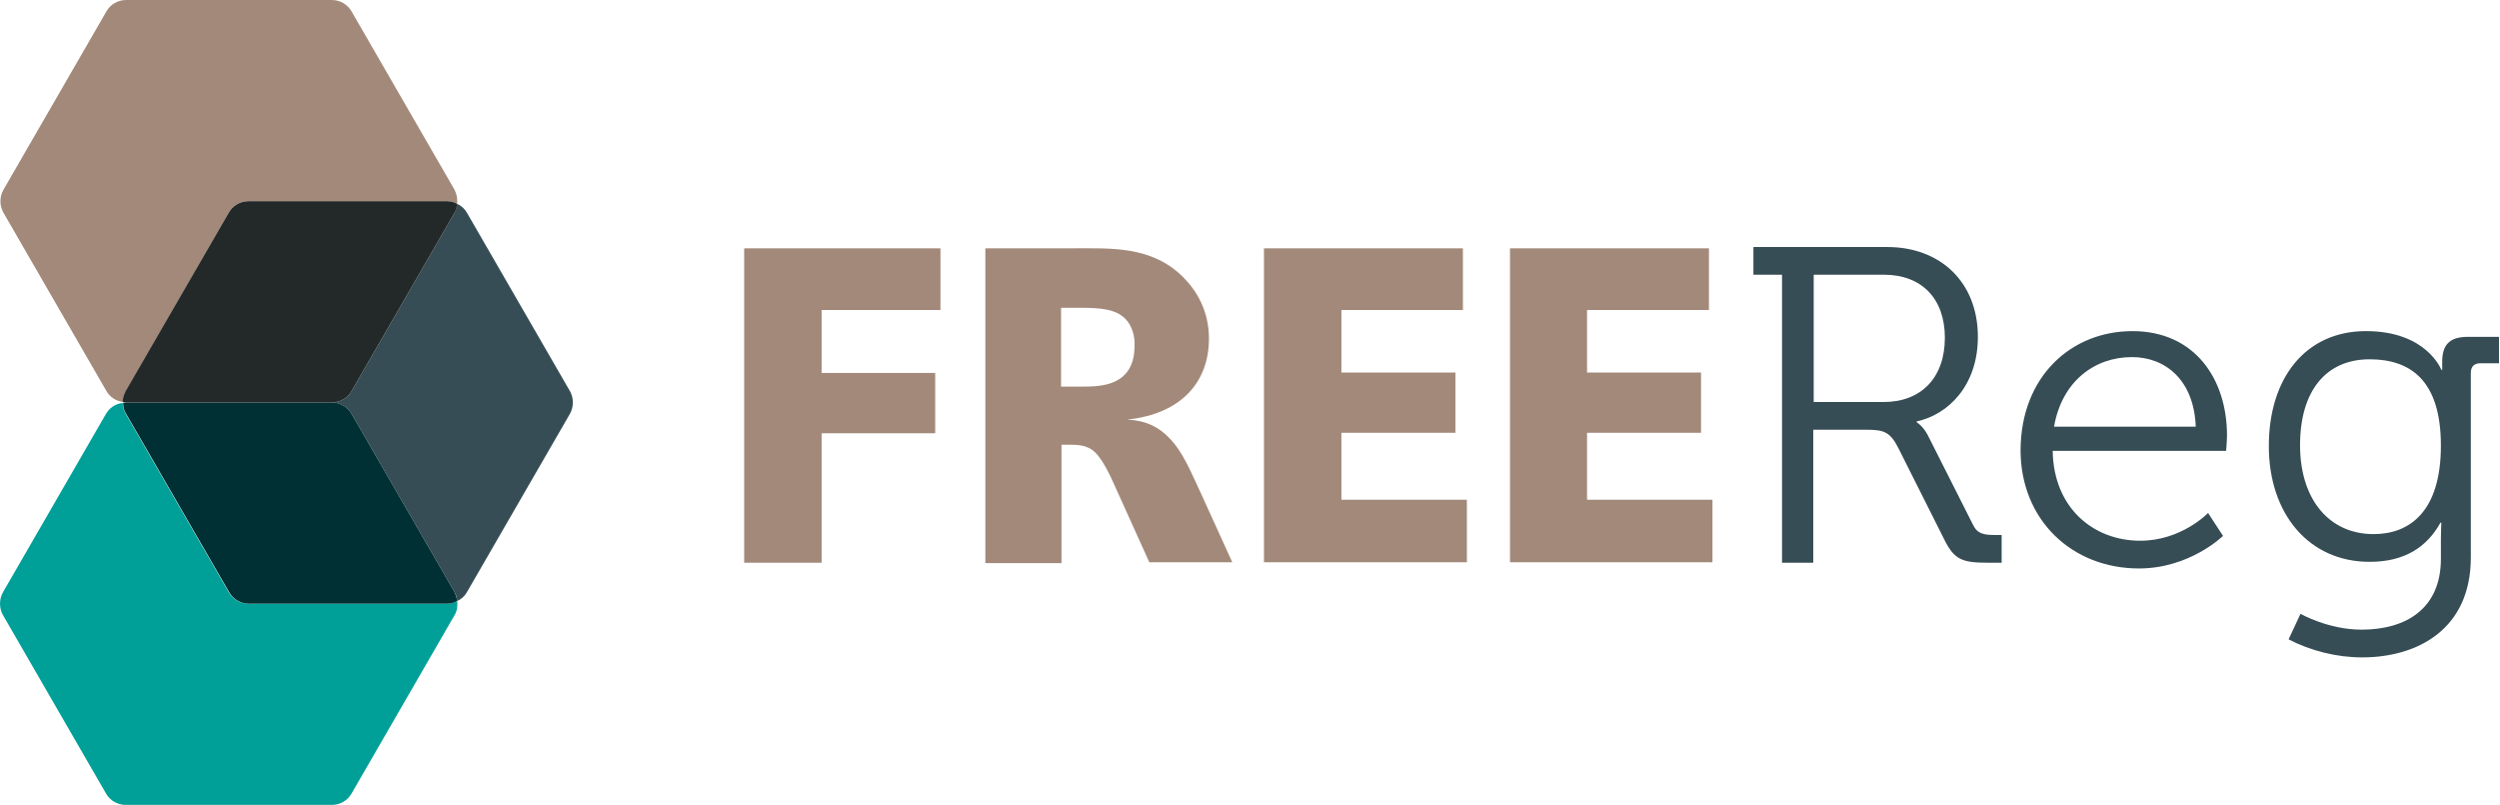
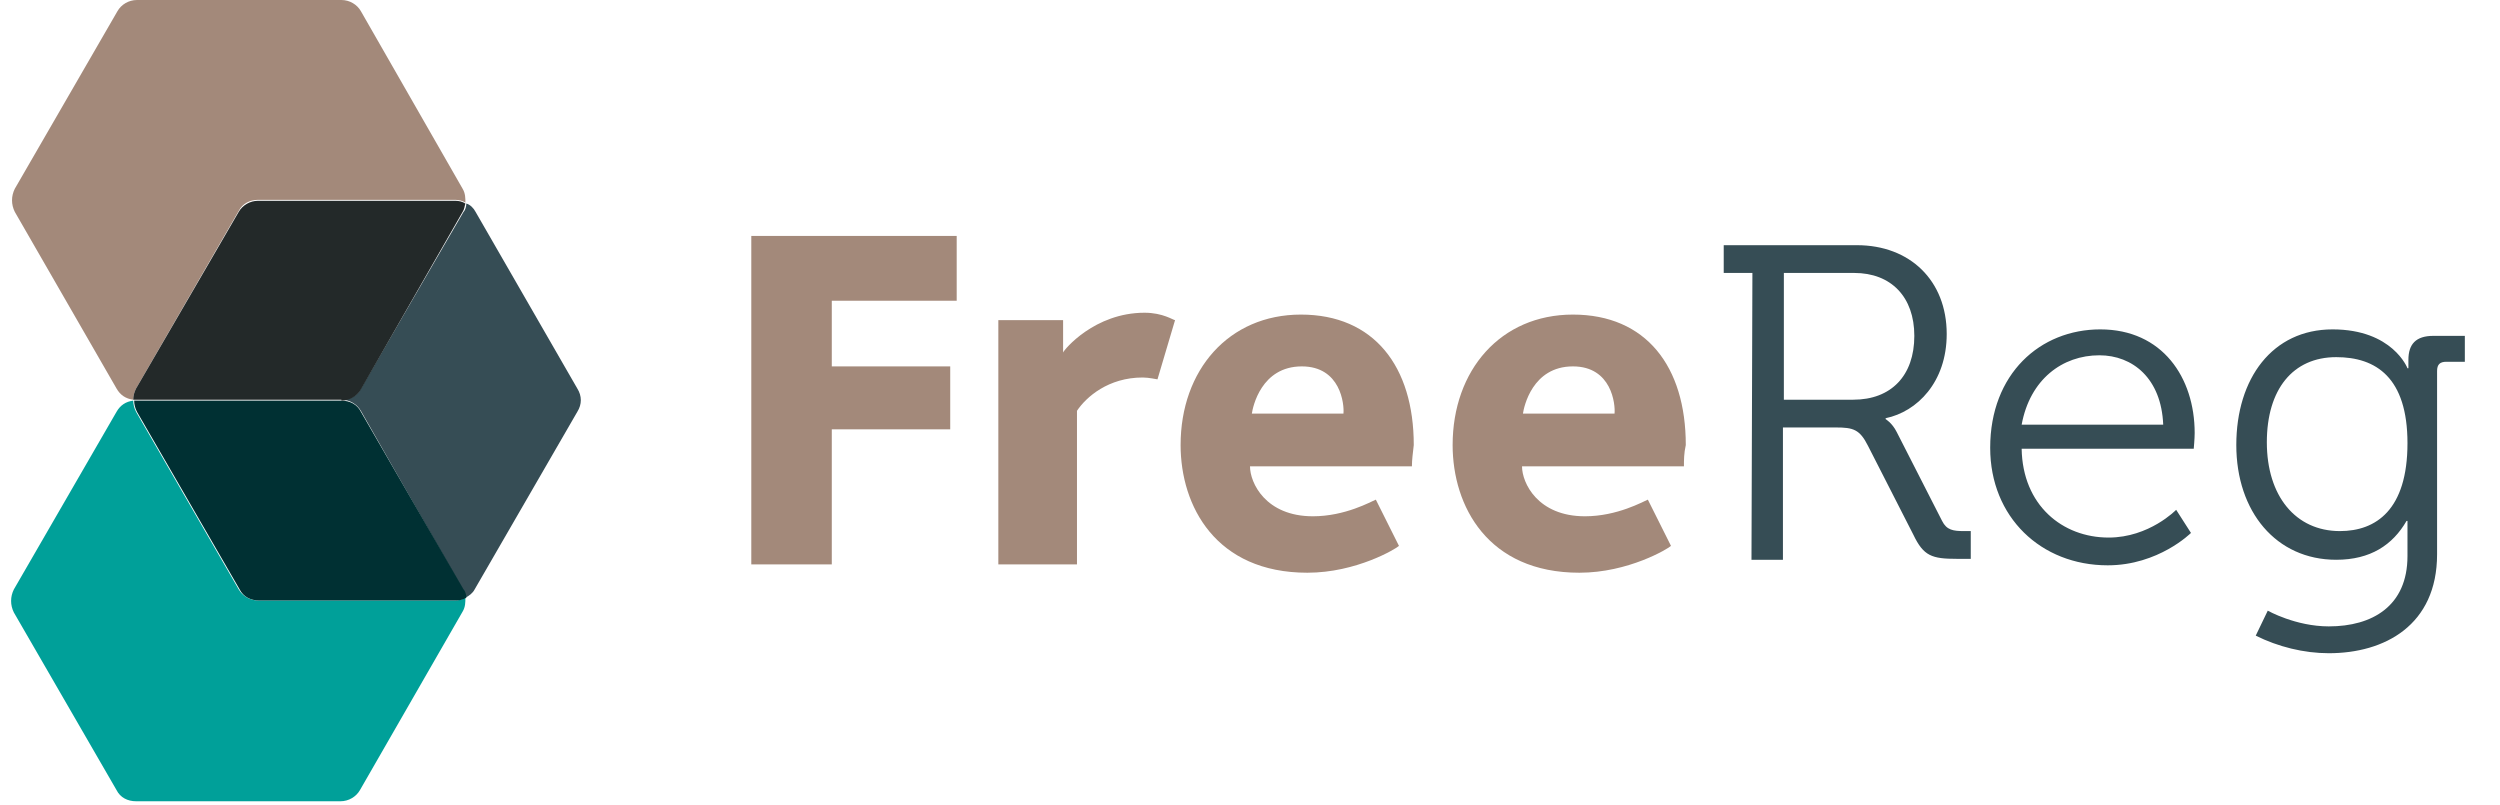
- <svg xmlns="http://www.w3.org/2000/svg" width="270.221" height="87" viewBox="0 0 270.221 87">
-   <path fill="#00A099" d="M26.878 65.25c-.904 0-1.713-.476-2.142-1.237L13.6 44.737c-.19-.38-.333-.76-.333-1.19-.76.095-1.428.524-1.81 1.19L.322 64.013c-.427.76-.427 1.713 0 2.475L11.46 85.763c.428.76 1.237 1.237 2.142 1.237h22.274c.904 0 1.713-.476 2.142-1.237l11.137-19.275c.286-.476.333-1 .286-1.523-.334.19-.715.286-1.096.286H26.878z" />
-   <path fill="#A3897A" d="M24.736 22.987c.428-.76 1.237-1.237 2.142-1.237h21.464c.38 0 .76.095 1.095.286.048-.524-.048-1.047-.286-1.523L38.016 1.237C37.587.477 36.777 0 35.873 0H13.647c-.904 0-1.713.476-2.142 1.237L.37 20.513c-.43.76-.43 1.713 0 2.475l11.136 19.275c.38.666 1.047 1.095 1.81 1.19 0-.428.094-.81.332-1.19l11.088-19.276z" />
-   <path fill="#364D55" d="M61.62 42.263L50.485 22.987c-.238-.428-.62-.76-1.047-.952-.048.333-.143.666-.286.952L38.016 42.263c-.428.76-1.237 1.237-2.142 1.237.904 0 1.713.476 2.142 1.237l11.137 19.275c.19.286.238.62.286.952.428-.19.81-.524 1.047-.952l11.137-19.275c.427-.76.427-1.713 0-2.474z" />
-   <path fill="#003033" d="M38.015 44.737c-.428-.76-1.237-1.237-2.142-1.237H13.647c-.143 0-.238.048-.333.048 0 .428.095.81.333 1.19l11.137 19.275c.428.76 1.237 1.237 2.142 1.237h21.417c.38 0 .76-.095 1.095-.286-.048-.333-.143-.666-.286-.952L38.015 44.737z" />
-   <path fill="#232929" d="M35.873 43.5c.904 0 1.713-.476 2.142-1.237l11.137-19.275c.19-.286.238-.62.286-.952-.333-.19-.714-.286-1.095-.286H26.878c-.904 0-1.713.476-2.142 1.237L13.6 42.263c-.19.38-.333.76-.333 1.19.095 0 .238.048.333.048h22.273z" />
-   <path fill="#A3897A" d="M88.844 33.553v6.758h12.28v6.52h-12.28v13.993h-8.376v-33.98h21.226v6.662h-12.85v.048zM124.3 60.824l-3.378-7.472c-.428-.904-1.38-3.332-2.475-4.426-.904-.904-2.046-.857-3.19-.857h-.475V60.87h-8.234v-34.03h9.233c4.38 0 8.71-.286 12.137 3.094 1.475 1.475 2.808 3.665 2.808 6.663 0 4.616-2.903 8.137-8.852 8.756 2.046.095 3.427.81 4.52 1.95 1.524 1.524 2.38 3.713 3.475 6.045l3.38 7.426H124.3v.048zm-2.617-26.367c-1.047-1.047-2.665-1.19-4.95-1.19h-2v8.52h2.38c2 0 5.57-.096 5.57-4.427.047-.95-.238-2.14-1-2.903zM136.675 60.824V26.842h21.512v6.663H145.05v6.758h12.328v6.52H145.05v7.234h13.565v6.758h-21.94v.05zM163.28 60.824V26.842h21.512v6.663H171.61v6.758h12.326v6.52H171.61v7.234h13.563v6.758H163.28v.05z" />
-   <path fill="#364D55" d="M192.74 29.698h-3.14V26.7h14.467c5.76 0 9.804 3.807 9.804 9.71 0 5.282-3.235 8.423-6.614 9.137v.095s.666.38 1.19 1.38l4.902 9.71c.476.998 1.237 1.094 2.427 1.094h.666v2.998h-1.522c-2.76 0-3.617-.333-4.712-2.57l-4.902-9.757c-.904-1.81-1.57-2.047-3.474-2.047h-5.76v14.373h-3.378V29.698h.048zm10.946 13.754c4.093 0 6.615-2.665 6.615-6.95 0-4.235-2.52-6.805-6.567-6.805h-7.615V43.45h7.568zM230.576 35.79c6.758 0 10.233 5.188 10.233 11.28 0 .57-.096 1.666-.096 1.666h-18.752c.095 6.187 4.426 9.71 9.47 9.71 4.475 0 7.33-3 7.33-3l1.618 2.476s-3.57 3.522-9.09 3.522c-7.234 0-12.803-5.235-12.803-12.803.048-7.996 5.52-12.85 12.09-12.85zm6.854 10.328c-.19-5.045-3.284-7.52-6.9-7.52-4.046 0-7.568 2.618-8.425 7.52h15.325zM255.848 35.79c6.568 0 8.138 4.188 8.138 4.188h.095s0-.428 0-.904c0-1.76.762-2.665 2.76-2.665h3.38v2.855h-2c-.665 0-1.046.333-1.046 1.047v19.94c0 7.76-5.76 10.805-11.755 10.805-2.76 0-5.57-.714-7.95-1.95l1.286-2.76s2.998 1.712 6.615 1.712c4.76 0 8.568-2.238 8.568-7.663v-2.142c0-.904.048-1.76.048-1.76h-.095c-1.474 2.664-3.902 4.235-7.66 4.235-6.57 0-10.9-5.188-10.9-12.517s3.95-12.423 10.518-12.423zm8.09 12.374c0-7.14-3.378-9.328-7.71-9.328-4.758 0-7.52 3.474-7.52 9.28 0 5.855 3.142 9.615 7.95 9.615 3.854 0 7.28-2.38 7.28-9.566z" />
+ <svg xmlns="http://www.w3.org/2000/svg" baseProfile="tiny" width="270.2" height="87" viewBox="0 0 270.2 87">
+   <path fill="#00A099" d="M27.9 64.9c-.9 0-1.7-.5-2.1-1.2L14.7 44.5c-.2-.4-.3-.8-.3-1.2-.8.1-1.4.5-1.8 1.2L1.5 63.7c-.4.8-.4 1.7 0 2.5l11.1 19.2c.4.8 1.2 1.2 2.1 1.2h22.1c.9 0 1.7-.5 2.1-1.2L50 66.1c.3-.5.3-1 .3-1.5-.3.2-.7.3-1.1.3H27.9z" />
+   <path fill="#A3897A" d="M25.8 22.8c.4-.8 1.2-1.2 2.1-1.2h21.3c.4 0 .8.1 1.1.3 0-.5 0-1-.3-1.5L39 1.2C38.6.5 37.8 0 36.9 0H14.8c-.9 0-1.7.5-2.1 1.2L1.6 20.4c-.4.8-.4 1.7 0 2.5l11 19.1c.4.7 1 1.1 1.8 1.2 0-.4.1-.8.3-1.2l11.1-19.2z" />
+   <path fill="#364D55" d="M62.4 42l-11-19.1c-.2-.4-.6-.8-1-.9 0 .3-.1.7-.3.9L39 42c-.4.8-1.2 1.2-2.1 1.2.9 0 1.7.5 2.1 1.2l11 19.3c.2.3.2.6.3.9.4-.2.8-.5 1-.9l11.1-19.2c.5-.8.5-1.7 0-2.5z" />
+   <path fill="#003033" d="M39 44.5c-.4-.8-1.2-1.2-2.1-1.2H14.8c-.1 0-.2 0-.3 0 0 .4.1.8.3 1.2l11.1 19.2c.4.8 1.2 1.2 2.1 1.2h21.3c.4 0 .8-.1 1.1-.3 0-.3-.1-.7-.3-.9L39 44.5z" />
+   <path fill="#232929" d="M36.9 43.3c.9 0 1.7-.5 2.1-1.2l11-19.2c.2-.3.2-.6.3-.9-.3-.2-.7-.3-1.1-.3H27.9c-.9 0-1.7.5-2.1 1.2L14.7 42c-.2.4-.3.8-.3 1.2.1 0 .2 0 .3 0h22.2z" />
+   <path fill="#364D55" d="M189.4 29.5h-3.1v-3h14.4c5.7 0 9.7 3.8 9.7 9.6 0 5.2-3.2 8.4-6.6 9.1v.1s.7.4 1.2 1.4l4.9 9.6c.5 1 1.2 1.1 2.4 1.1h.7v3h-1.5c-2.7 0-3.6-.3-4.7-2.6l-4.9-9.6c-.9-1.8-1.6-2-3.5-2h-5.7v14.3h-3.4l.1-31zm10.9 13.7c4.1 0 6.6-2.6 6.6-6.9 0-4.2-2.5-6.8-6.5-6.8h-7.6v13.7h7.5zM227 35.6c6.7 0 10.2 5.2 10.2 11.2 0 .6-.1 1.7-.1 1.7h-18.6c.1 6.1 4.4 9.6 9.4 9.6 4.4 0 7.3-3 7.3-3l1.6 2.5s-3.5 3.5-9 3.5c-7.2 0-12.7-5.2-12.7-12.7 0-8 5.4-12.8 11.9-12.8zm6.8 10.3c-.2-5-3.3-7.5-6.9-7.5-4 0-7.5 2.6-8.4 7.5h15.3zM252.1 35.6c6.5 0 8.1 4.2 8.1 4.2h.1s0-.4 0-.9c0-1.7.8-2.6 2.7-2.6h3.4v2.8h-2c-.7 0-1 .3-1 1v19.8c0 7.7-5.7 10.7-11.7 10.7-2.7 0-5.5-.7-7.9-1.9l1.3-2.7s3 1.7 6.6 1.7c4.7 0 8.5-2.2 8.5-7.6V58c0-.9 0-1.7 0-1.7h-.1c-1.5 2.6-3.9 4.2-7.6 4.2-6.5 0-10.8-5.2-10.8-12.4s3.9-12.5 10.4-12.5zm8.1 12.3c0-7.1-3.4-9.3-7.7-9.3-4.7 0-7.5 3.5-7.5 9.2 0 5.8 3.1 9.6 7.9 9.6 3.9 0 7.3-2.3 7.3-9.5z" />
+   <g fill="#A3897A">
+     <path d="M89.9 32.5v7.1h12.8v6.8H89.9V61h-8.7V25.5h22.2v7H89.9zM125.1 41c-.1 0-.9-.2-1.6-.2-3.7 0-6.1 2.1-7.1 3.6V61h-8.5V34.6h7v3.5c.1-.3 3.4-4.3 8.8-4.3 2 0 3.1.8 3.3.8l-1.9 6.4zM152.6 50.4h-17.5c0 1.8 1.7 5.4 6.8 5.4 3.5 0 6.3-1.6 6.8-1.8l2.5 5c-.3.3-4.6 2.9-9.9 2.9-9.9 0-13.7-7.2-13.7-13.8 0-8.1 5.2-14.1 13-14.1 7.9 0 12.2 5.6 12.2 14.1-.1.9-.2 1.6-.2 2.3zm-11.9-10.8c-4.4 0-5.3 4.4-5.4 5.1h9.9c.1-1-.3-5.1-4.5-5.1zM182 50.4h-17.5c0 1.8 1.7 5.4 6.8 5.4 3.5 0 6.3-1.6 6.8-1.8l2.5 5c-.3.3-4.6 2.9-9.9 2.9-9.9 0-13.7-7.2-13.7-13.8 0-8.1 5.2-14.1 13-14.1 7.9 0 12.2 5.6 12.2 14.1-.2.9-.2 1.6-.2 2.3zm-12-10.8c-4.4 0-5.3 4.4-5.4 5.1h9.9c.1-1-.3-5.1-4.5-5.1z" />
+   </g>
</svg>
